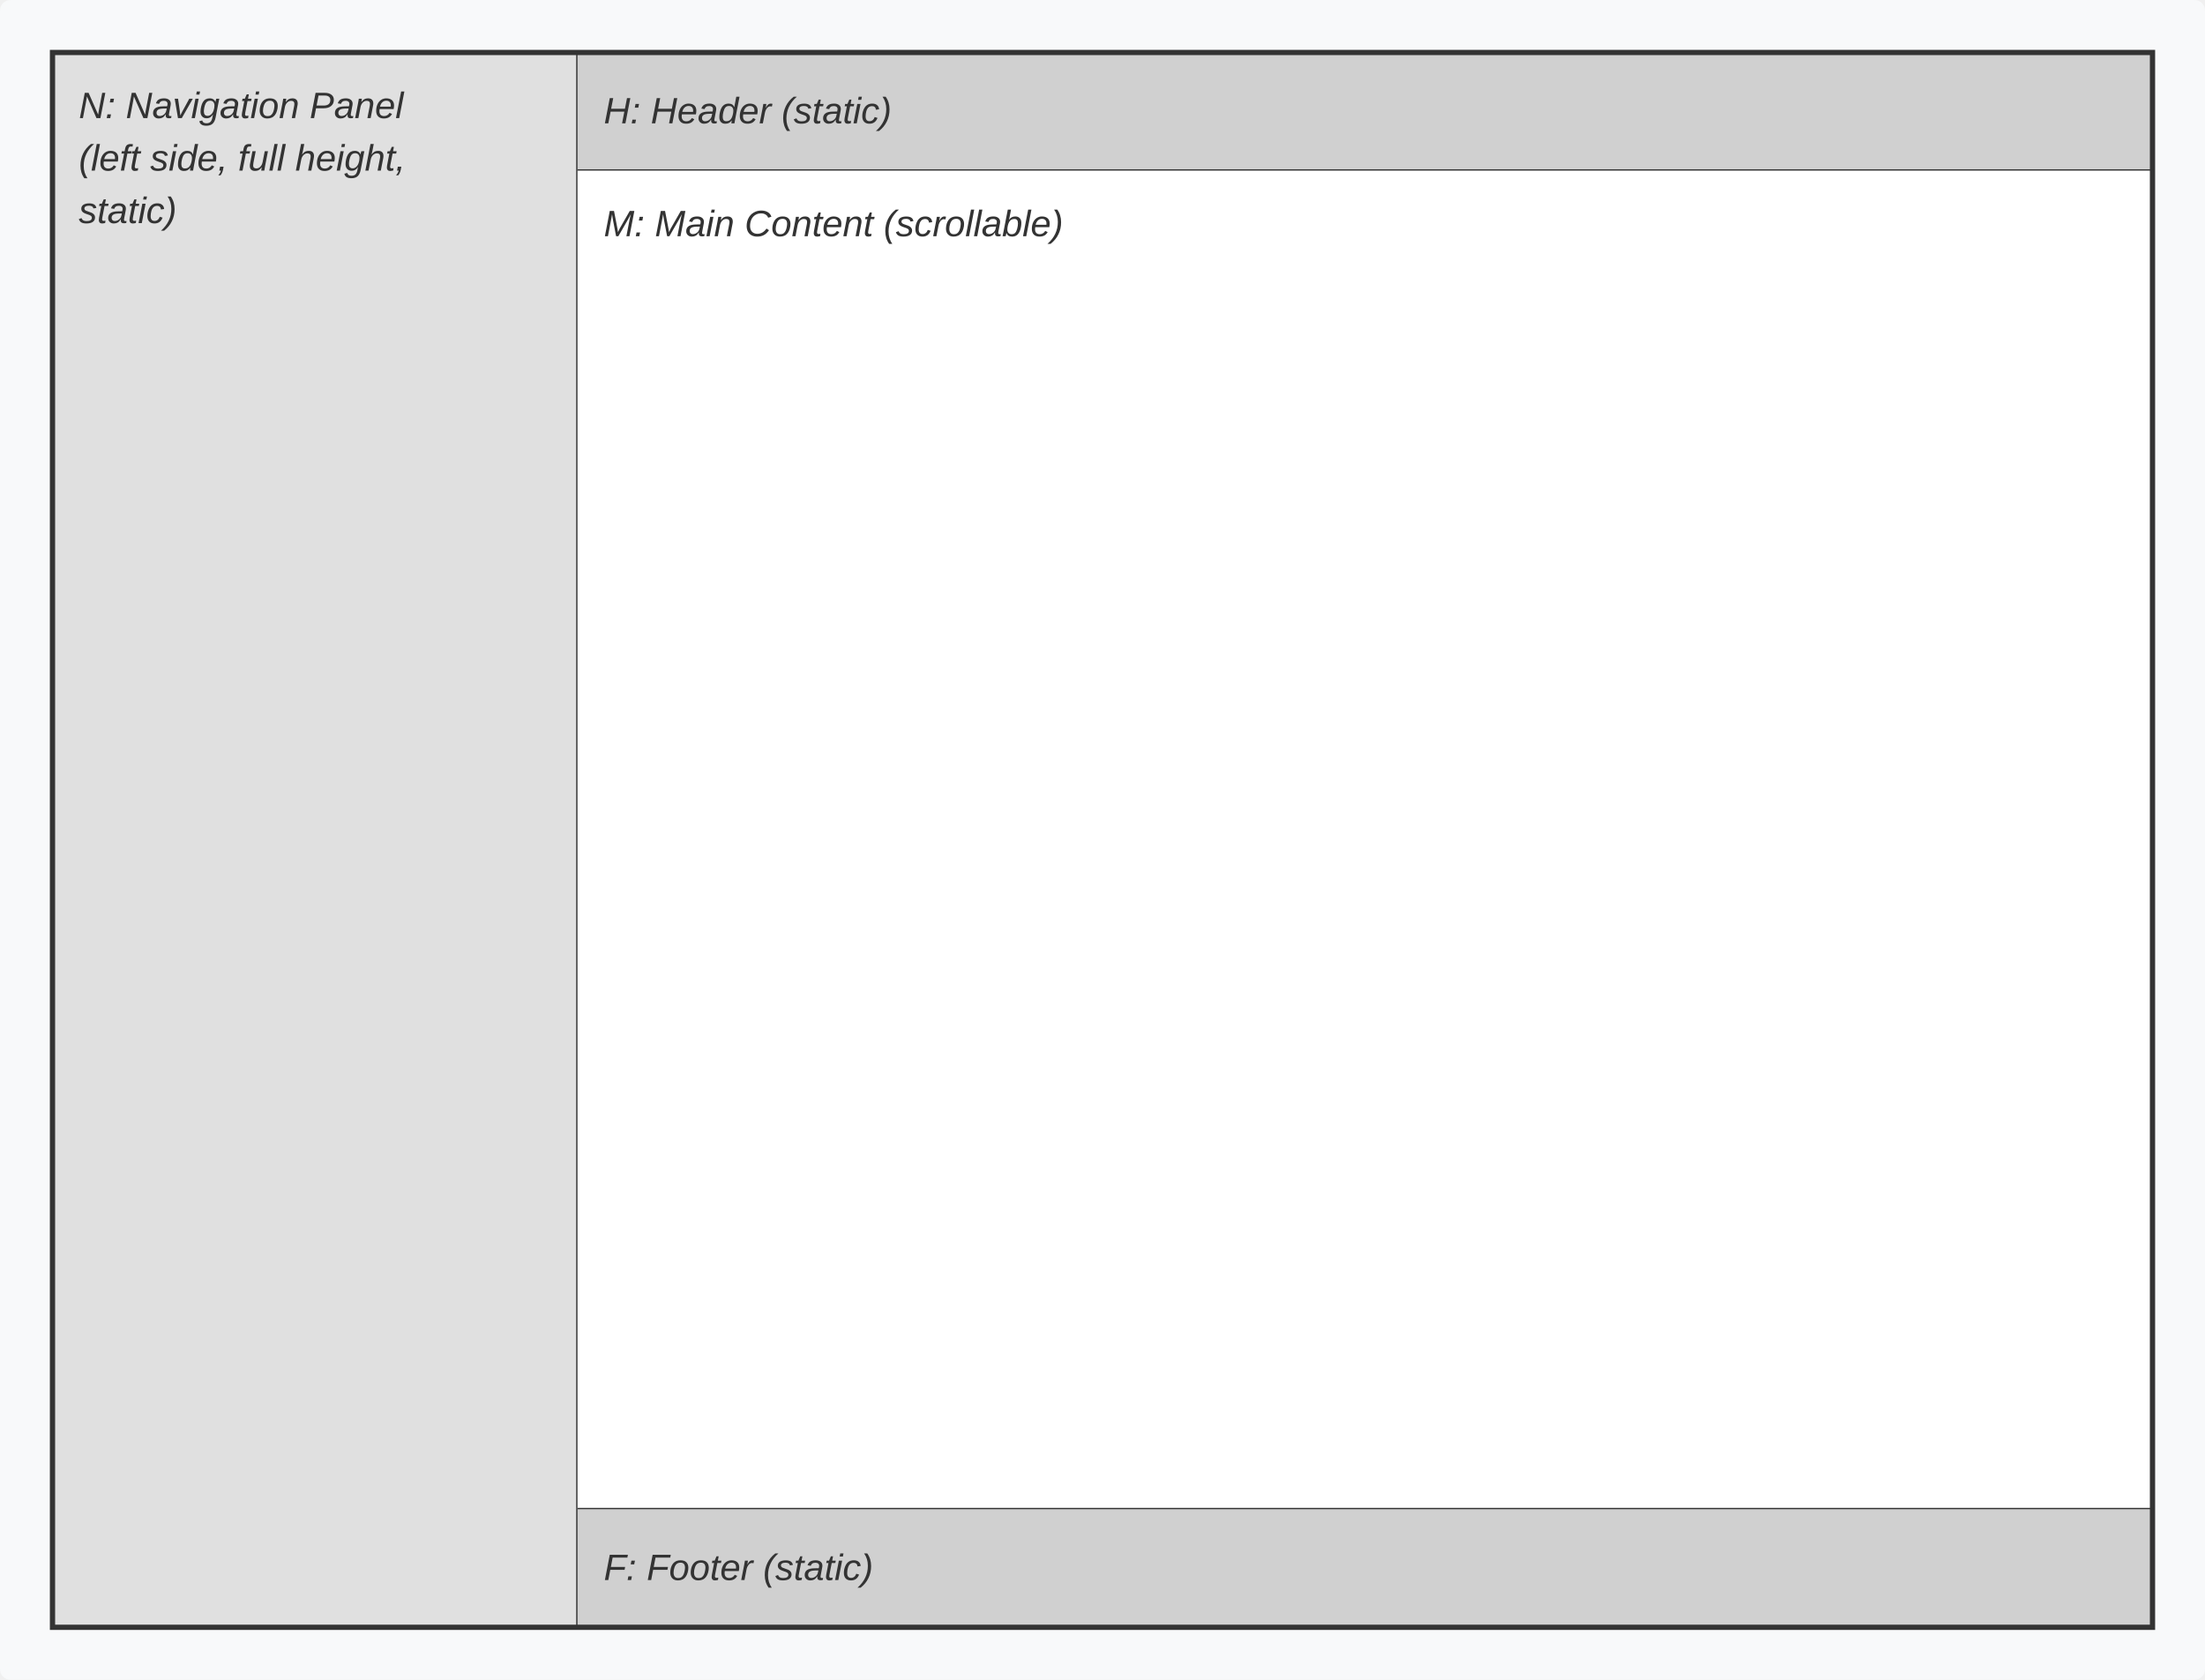
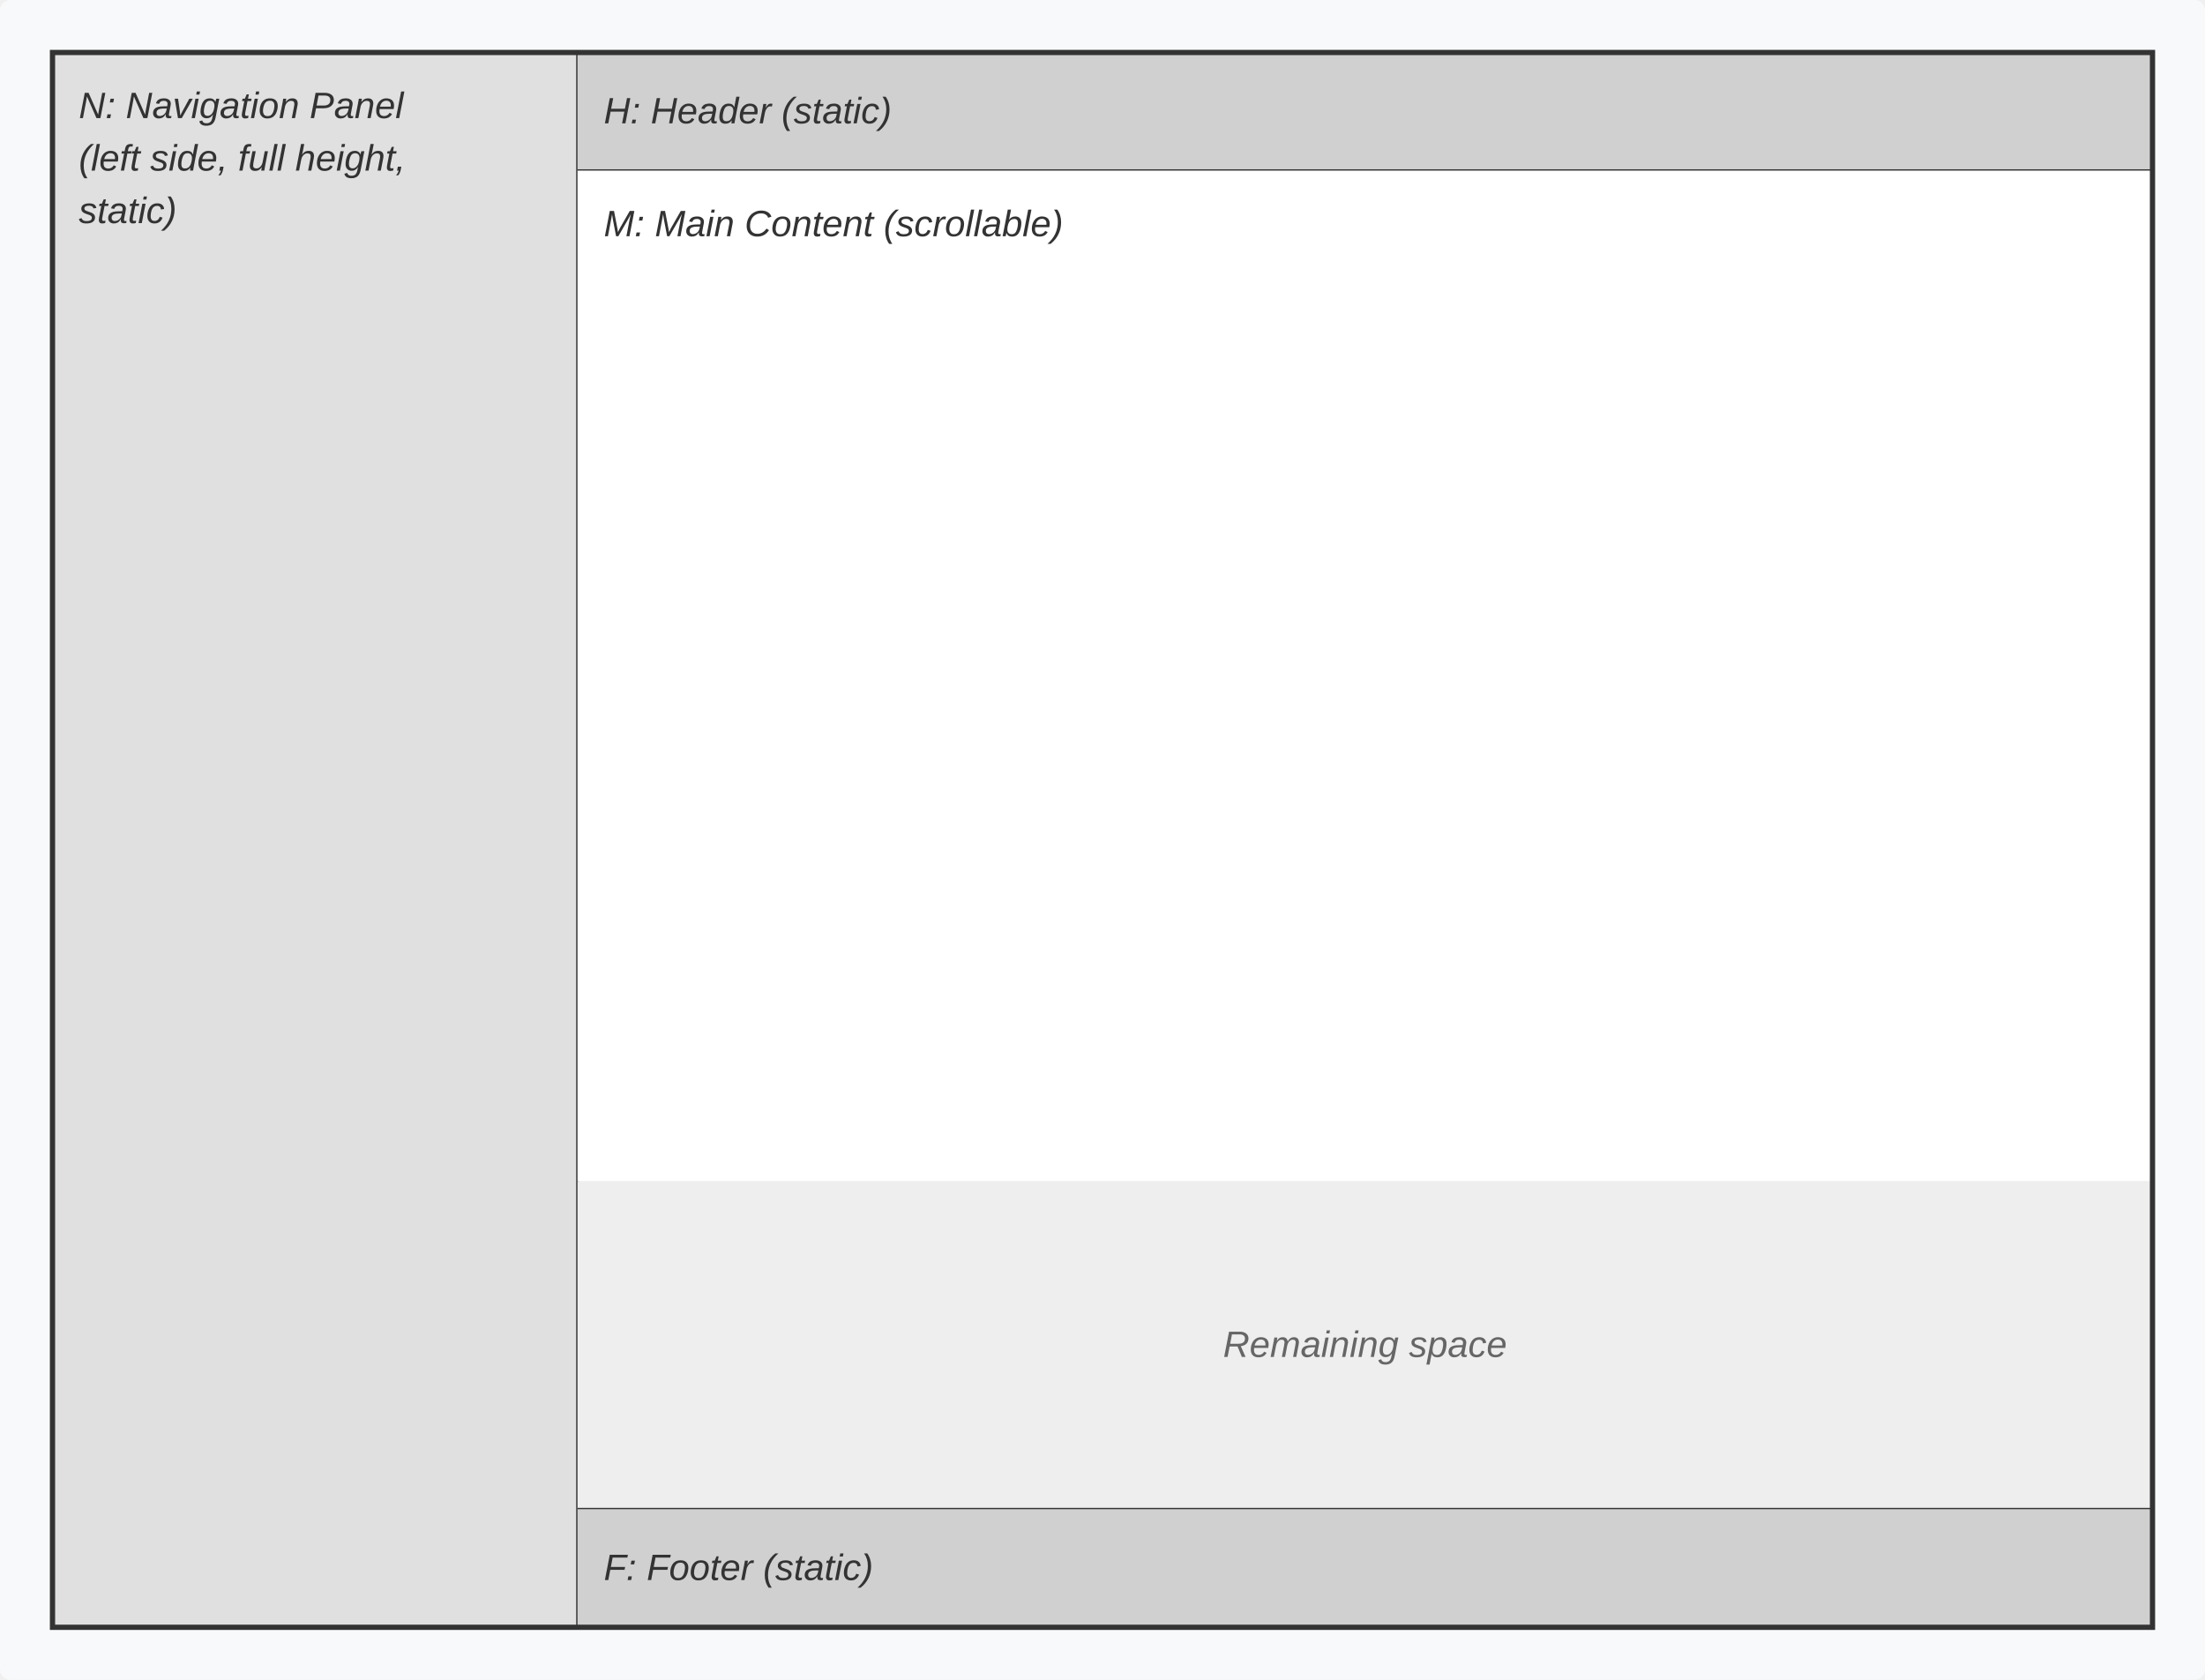
<svg xmlns="http://www.w3.org/2000/svg" viewBox="0 0 840 640" width="840" height="640">
  <defs>
    <style>
      .container-bg { fill: #f8f9fa; }
      .gutter { fill: #e9ecef; }
      .header { fill: #d0d0d0; }
      .nav { fill: #e0e0e0; }
      .content { fill: #ffffff; }
      .footer { fill: #d0d0d0; }
      .main-screen-border { stroke: #333; stroke-width: 2; fill: none; }
      .block-border { stroke: #333; stroke-width: 1; fill: none; }
      .gutter-edge { stroke: #666; stroke-width: 1; stroke-dasharray: 4,2; fill: none; }
      .text { font-family: Arial, sans-serif; font-size: 14px; fill: #333; text-anchor: start; font-style: italic; }
+       .text-center { font-family: Arial, sans-serif; font-size: 14px; fill: #666; text-anchor: middle; font-style: italic; }
    </style>
  </defs>
  <rect class="container-bg" x="0" y="0" width="840" height="640" rx="4" />
  <rect class="nav" x="20" y="20" width="200" height="600" />
  <line class="block-border" x1="220" y1="20" x2="220" y2="620" />
  <text class="text" x="30" y="45">N: Navigation Panel</text>
  <text class="text" x="30" y="65">(left side, full height,</text>
  <text class="text" x="30" y="85">static)</text>
  <rect class="header" x="220" y="20" width="600" height="45" />
  <line class="block-border" x1="220" y1="65" x2="820" y2="65" />
  <text class="text" x="230" y="47">H: Header (static)</text>
-   <rect class="content" x="220" y="65" width="600" height="510" />
+   <rect class="content" x="220" y="65" width="600" height="385" />
  <text class="text" x="230" y="90">M: Main Content (scrollable)</text>
+   <rect fill="#eeeeee" x="220" y="450" width="600" height="125" />
+   <text class="text-center" x="520" y="517">Remaining space</text>
  <line class="block-border" x1="220" y1="575" x2="820" y2="575" />
  <rect class="footer" x="220" y="575" width="600" height="45" />
  <text class="text" x="230" y="602">F: Footer (static)</text>
  <rect class="main-screen-border" x="20" y="20" width="800" height="600" />
</svg>
